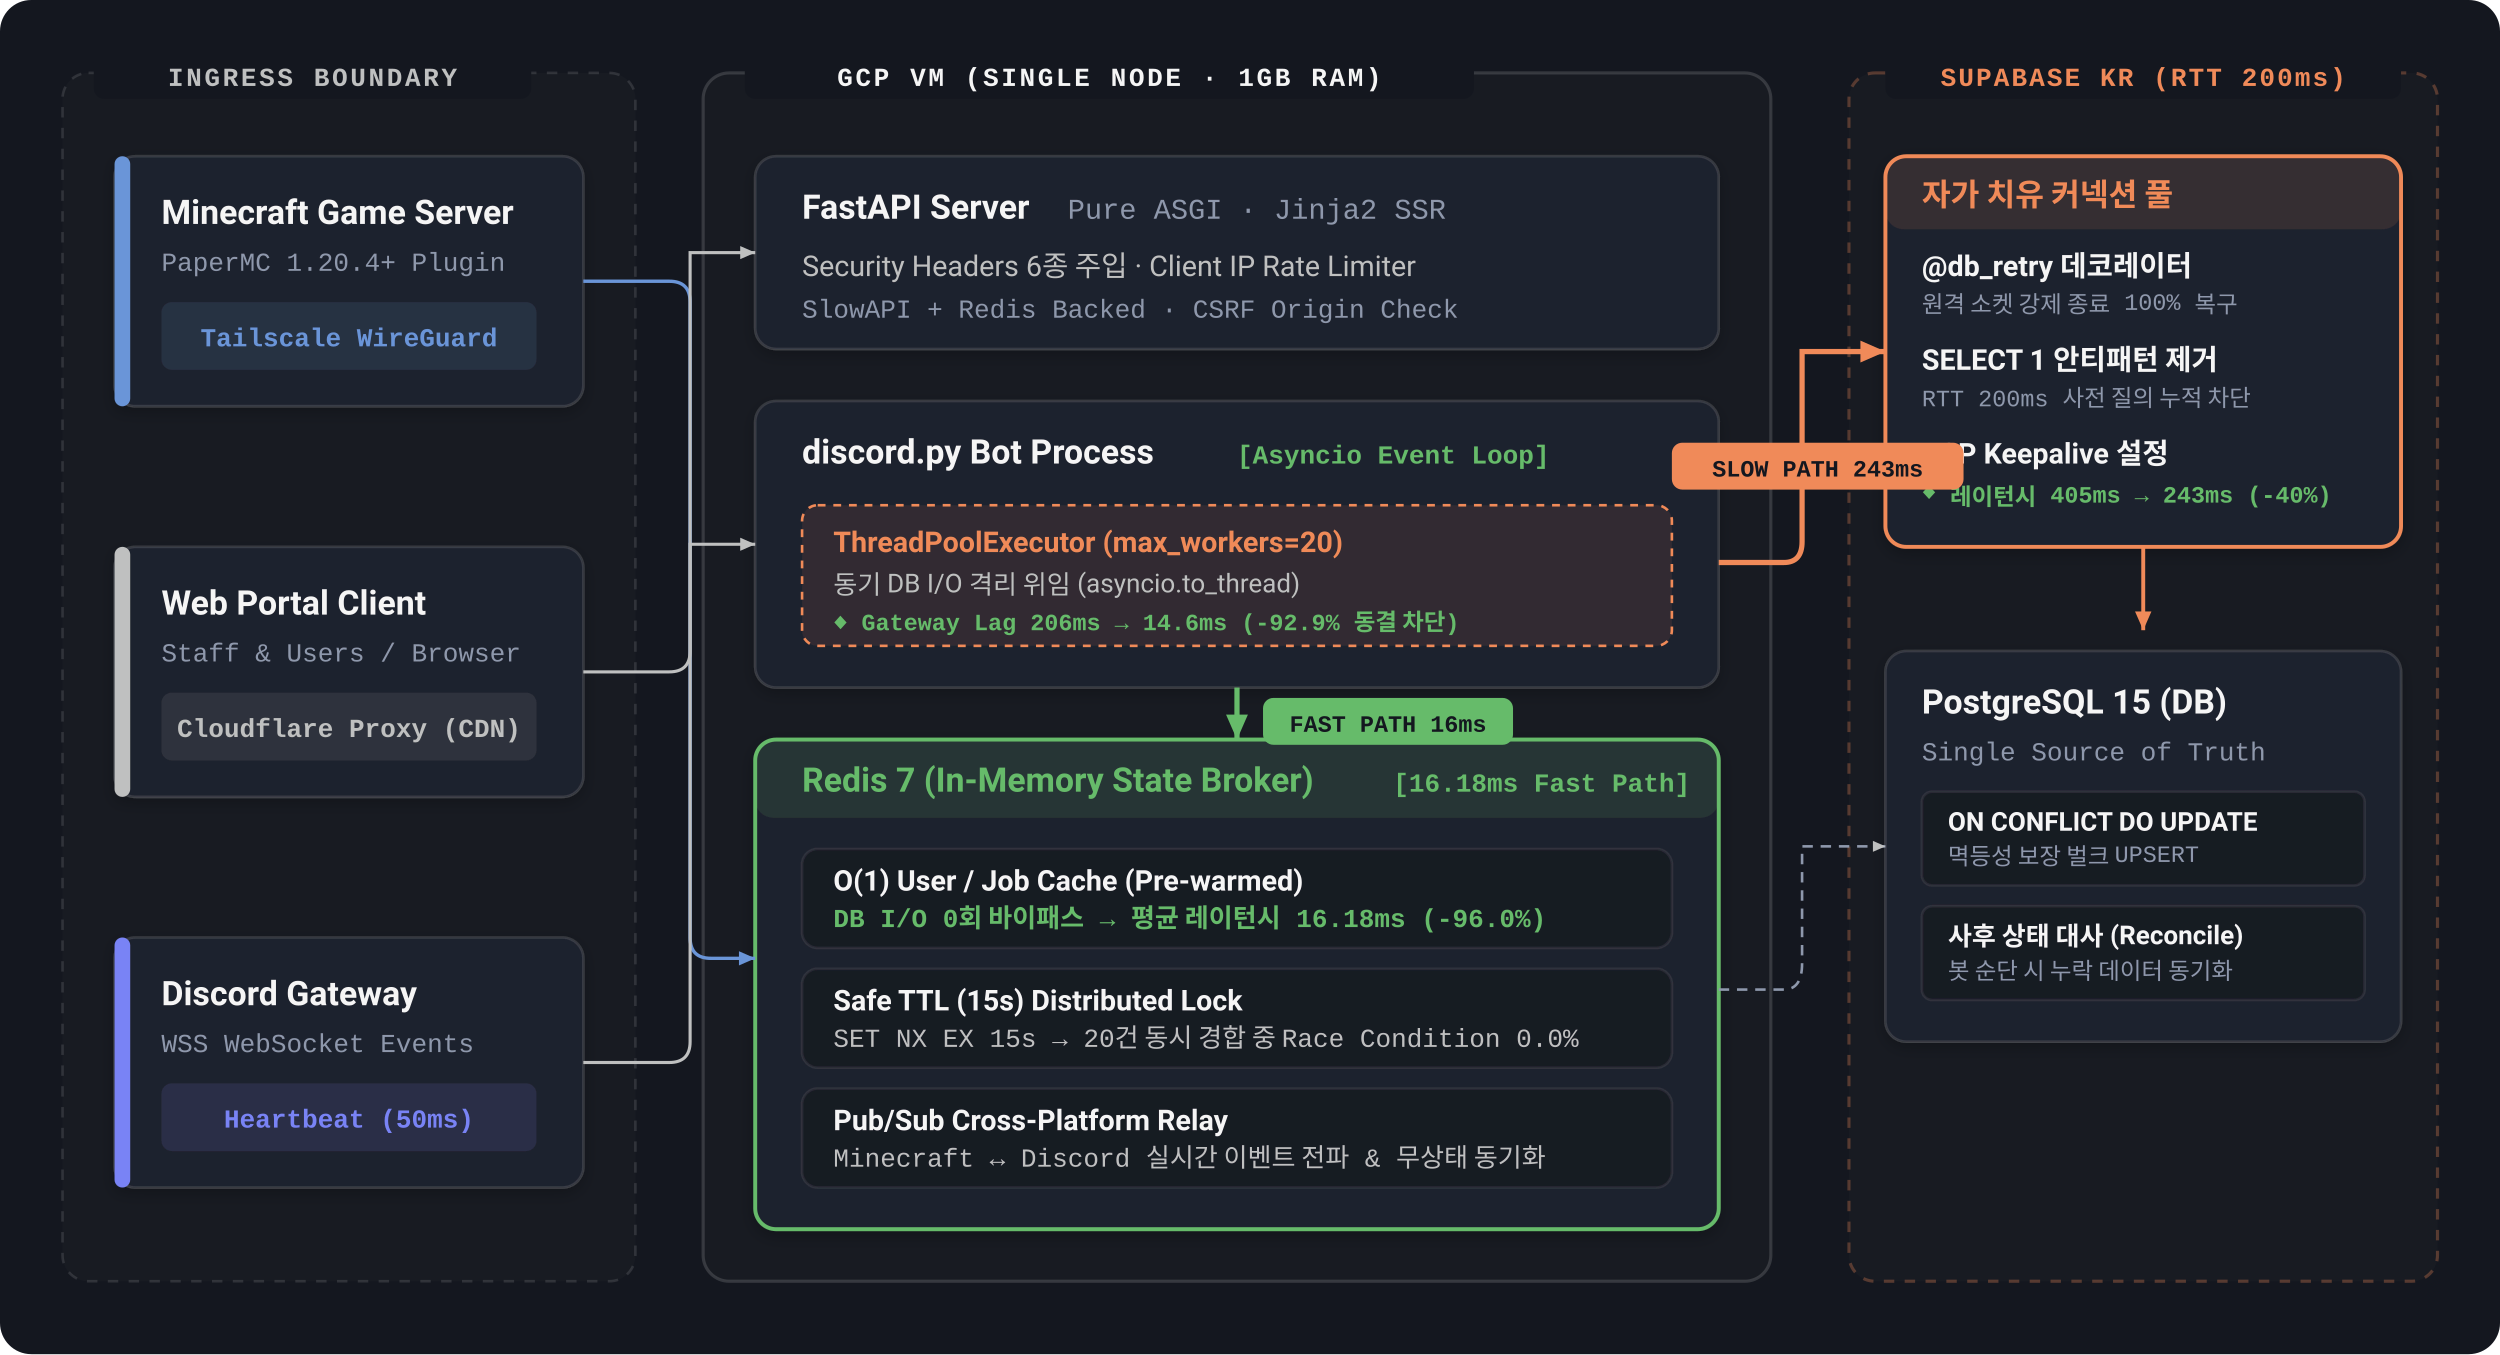
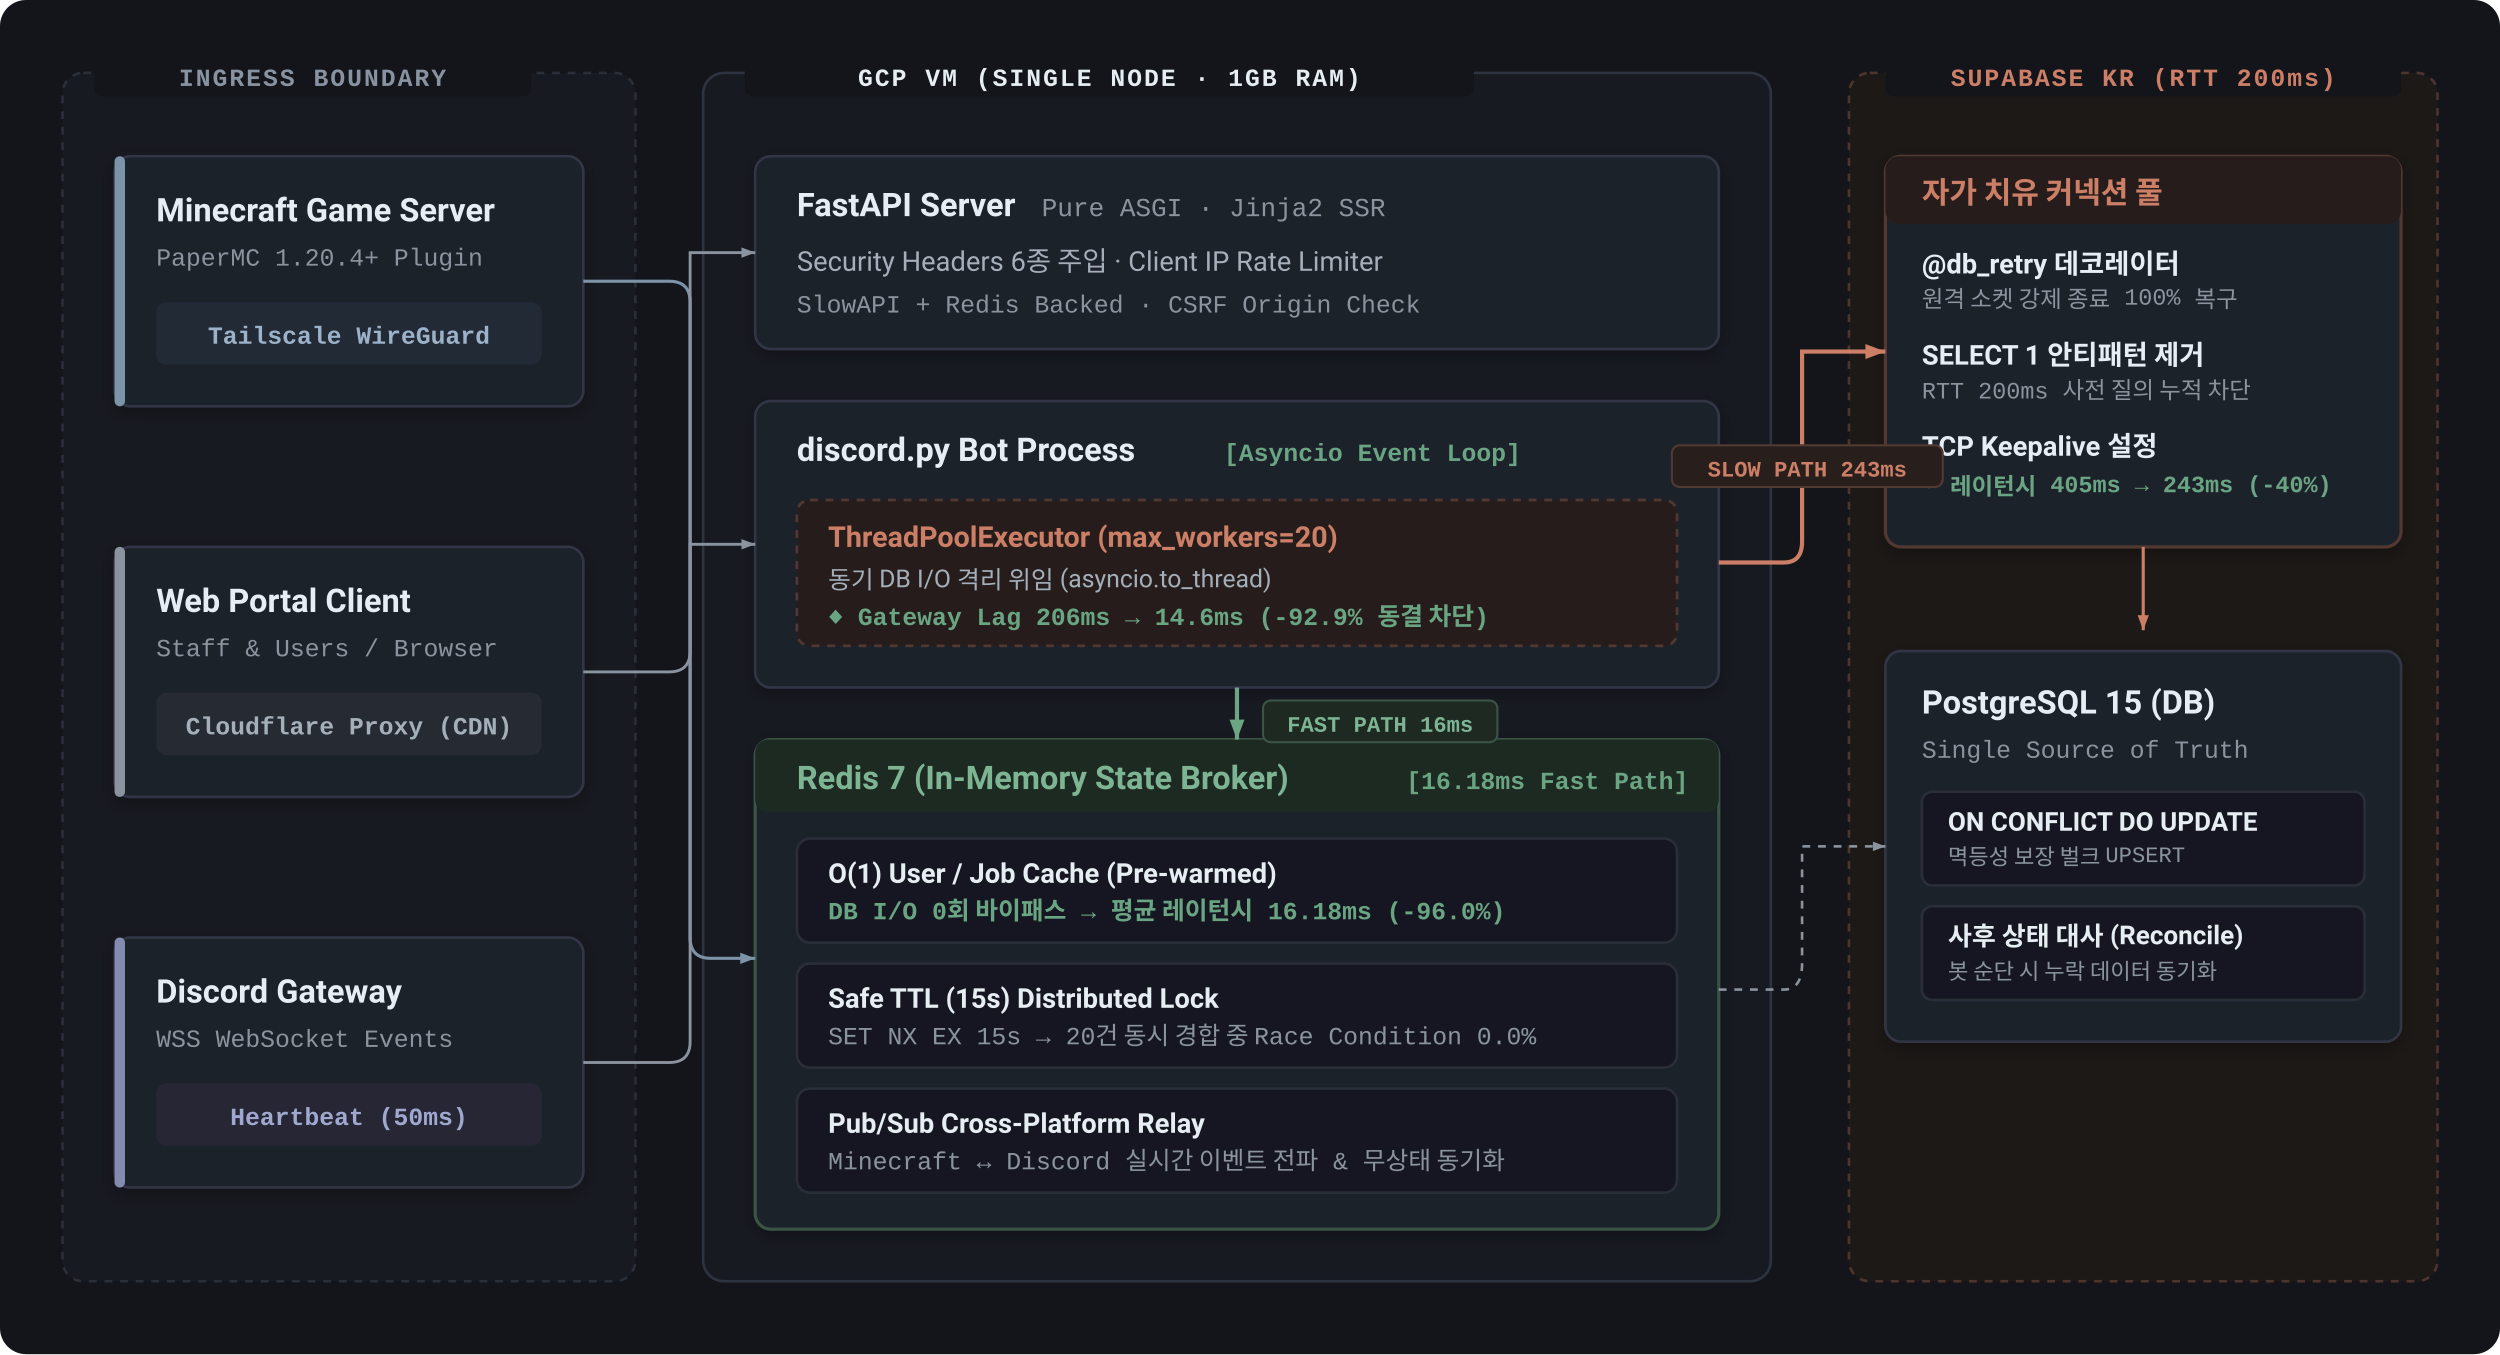
<svg xmlns="http://www.w3.org/2000/svg" viewBox="0 0 960 520" width="100%" height="100%">
  <defs>
-     <marker id="arrow-muted-dark" viewBox="0 0 10 10" refX="8" refY="5" markerWidth="6" markerHeight="6" orient="auto-start-reverse">
-       <path d="M 0 1.5 L 8 5 L 0 8.5 z" fill="#bfc0c0" />
+     <marker id="arrow-neutral-dark" viewBox="0 0 10 10" refX="8" refY="5" markerWidth="6" markerHeight="6" orient="auto-start-reverse">
+       <path d="M 0 2 L 8 5 L 0 8 z" fill="#8b949e" />
    </marker>
-     <marker id="arrow-fast-dark" viewBox="0 0 10 10" refX="8" refY="5" markerWidth="6" markerHeight="6" orient="auto-start-reverse">
-       <path d="M 0 1.5 L 8 5 L 0 8.5 z" fill="#66bb6a" />
+     <marker id="arrow-sage-dark" viewBox="0 0 10 10" refX="8" refY="5" markerWidth="6" markerHeight="6" orient="auto-start-reverse">
+       <path d="M 0 2 L 8 5 L 0 8 z" fill="#6ba583" />
    </marker>
-     <marker id="arrow-slow-dark" viewBox="0 0 10 10" refX="8" refY="5" markerWidth="6" markerHeight="6" orient="auto-start-reverse">
-       <path d="M 0 1.5 L 8 5 L 0 8.5 z" fill="#f08a59" />
+     <marker id="arrow-terracotta-dark" viewBox="0 0 10 10" refX="8" refY="5" markerWidth="6" markerHeight="6" orient="auto-start-reverse">
+       <path d="M 0 2 L 8 5 L 0 8 z" fill="#cc7f66" />
    </marker>
-     <marker id="arrow-link-dark" viewBox="0 0 10 10" refX="8" refY="5" markerWidth="6" markerHeight="6" orient="auto-start-reverse">
-       <path d="M 0 1.5 L 8 5 L 0 8.5 z" fill="#6a95d8" />
+     <marker id="arrow-slate-dark" viewBox="0 0 10 10" refX="8" refY="5" markerWidth="6" markerHeight="6" orient="auto-start-reverse">
+       <path d="M 0 2 L 8 5 L 0 8 z" fill="#7d93a8" />
    </marker>
-     <filter id="shadow-dark" x="-4%" y="-6%" width="108%" height="116%" filterUnits="userSpaceOnUse">
-       <feDropShadow dx="0" dy="2" stdDeviation="3" flood-color="#000000" flood-opacity="0.25" />
+     <filter id="shadow-dark-editorial" x="-3%" y="-4%" width="106%" height="110%" filterUnits="userSpaceOnUse">
+       <feDropShadow dx="0" dy="2" stdDeviation="3" flood-color="#000000" flood-opacity="0.3" />
    </filter>
  </defs>
  <style>
    .font-sans { font-family: -apple-system, BlinkMacSystemFont, "Segoe UI", Roboto, "Helvetica Neue", Arial, sans-serif; }
    .font-mono { font-family: "SFMono-Regular", Consolas, "Liberation Mono", Menlo, Courier, monospace; }
  </style>
-   <rect width="960" height="520" fill="#14171f" rx="12" />
-   <rect x="24" y="28" width="220" height="464" rx="10" fill="rgba(245,245,245,0.02)" stroke="rgba(245,245,245,0.12)" stroke-width="1" stroke-dasharray="4,4" />
-   <rect x="36" y="20" width="168" height="18" rx="4" fill="#14171f" />
-   <text x="120" y="33" fill="#bfc0c0" font-size="10" font-weight="700" letter-spacing="0.1em" text-anchor="middle" class="font-mono">INGRESS BOUNDARY</text>
-   <g transform="translate(44, 60)" filter="url(#shadow-dark)">
-     <rect width="180" height="96" rx="8" fill="#1f232e" stroke="rgba(245,245,245,0.12)" stroke-width="1" />
-     <rect x="0" y="0" width="6" height="96" rx="3" fill="#6a95d8" />
-     <text x="18" y="26" fill="#f5f5f5" font-size="13" font-weight="700" class="font-sans">Minecraft Game Server</text>
-     <text x="18" y="44" fill="#8e98ac" font-size="10" class="font-mono">PaperMC 1.20.4+ Plugin</text>
-     <rect x="18" y="56" width="144" height="26" rx="4" fill="rgba(106,149,216,0.12)" />
-     <text x="90" y="73" fill="#6a95d8" font-size="10" font-weight="600" text-anchor="middle" class="font-mono">Tailscale WireGuard</text>
+   <rect width="960" height="520" fill="#13151a" rx="10" />
+   <rect x="24" y="28" width="220" height="464" rx="8" fill="#181a21" stroke="#2a2e39" stroke-width="1" stroke-dasharray="3,3" />
+   <rect x="36" y="21" width="168" height="16" rx="3" fill="#13151a" />
+   <text x="120" y="33" fill="#8892a0" font-size="9.5" font-weight="700" letter-spacing="0.08em" text-anchor="middle" class="font-mono">INGRESS BOUNDARY</text>
+   <g transform="translate(44, 60)" filter="url(#shadow-dark-editorial)">
+     <rect width="180" height="96" rx="6" fill="#1e212b" stroke="#313644" stroke-width="1" />
+     <rect x="0" y="0" width="4" height="96" rx="2" fill="#7d93a8" />
+     <text x="16" y="25" fill="#e6edf3" font-size="12.5" font-weight="600" class="font-sans">Minecraft Game Server</text>
+     <text x="16" y="42" fill="#8b949e" font-size="9.5" class="font-mono">PaperMC 1.20.4+ Plugin</text>
+     <rect x="16" y="56" width="148" height="24" rx="4" fill="#242936" />
+     <text x="90" y="72" fill="#9cb2c9" font-size="9.5" font-weight="600" text-anchor="middle" class="font-mono">Tailscale WireGuard</text>
  </g>
-   <g transform="translate(44, 210)" filter="url(#shadow-dark)">
-     <rect width="180" height="96" rx="8" fill="#1f232e" stroke="rgba(245,245,245,0.12)" stroke-width="1" />
-     <rect x="0" y="0" width="6" height="96" rx="3" fill="#bfc0c0" />
-     <text x="18" y="26" fill="#f5f5f5" font-size="13" font-weight="700" class="font-sans">Web Portal Client</text>
-     <text x="18" y="44" fill="#8e98ac" font-size="10" class="font-mono">Staff &amp; Users / Browser</text>
-     <rect x="18" y="56" width="144" height="26" rx="4" fill="rgba(191,192,192,0.1)" />
-     <text x="90" y="73" fill="#bfc0c0" font-size="10" font-weight="600" text-anchor="middle" class="font-mono">Cloudflare Proxy (CDN)</text>
+   <g transform="translate(44, 210)" filter="url(#shadow-dark-editorial)">
+     <rect width="180" height="96" rx="6" fill="#1e212b" stroke="#313644" stroke-width="1" />
+     <rect x="0" y="0" width="4" height="96" rx="2" fill="#8b949e" />
+     <text x="16" y="25" fill="#e6edf3" font-size="12.5" font-weight="600" class="font-sans">Web Portal Client</text>
+     <text x="16" y="42" fill="#8b949e" font-size="9.5" class="font-mono">Staff &amp; Users / Browser</text>
+     <rect x="16" y="56" width="148" height="24" rx="4" fill="#252933" />
+     <text x="90" y="72" fill="#a4afba" font-size="9.5" font-weight="600" text-anchor="middle" class="font-mono">Cloudflare Proxy (CDN)</text>
  </g>
-   <g transform="translate(44, 360)" filter="url(#shadow-dark)">
-     <rect width="180" height="96" rx="8" fill="#1f232e" stroke="rgba(245,245,245,0.12)" stroke-width="1" />
-     <rect x="0" y="0" width="6" height="96" rx="3" fill="#7983f5" />
-     <text x="18" y="26" fill="#f5f5f5" font-size="13" font-weight="700" class="font-sans">Discord Gateway</text>
-     <text x="18" y="44" fill="#8e98ac" font-size="10" class="font-mono">WSS WebSocket Events</text>
-     <rect x="18" y="56" width="144" height="26" rx="4" fill="rgba(121,131,245,0.12)" />
-     <text x="90" y="73" fill="#7983f5" font-size="10" font-weight="600" text-anchor="middle" class="font-mono">Heartbeat (50ms)</text>
+   <g transform="translate(44, 360)" filter="url(#shadow-dark-editorial)">
+     <rect width="180" height="96" rx="6" fill="#1e212b" stroke="#313644" stroke-width="1" />
+     <rect x="0" y="0" width="4" height="96" rx="2" fill="#848bb0" />
+     <text x="16" y="25" fill="#e6edf3" font-size="12.5" font-weight="600" class="font-sans">Discord Gateway</text>
+     <text x="16" y="42" fill="#8b949e" font-size="9.5" class="font-mono">WSS WebSocket Events</text>
+     <rect x="16" y="56" width="148" height="24" rx="4" fill="#252735" />
+     <text x="90" y="72" fill="#a0a8cf" font-size="9.5" font-weight="600" text-anchor="middle" class="font-mono">Heartbeat (50ms)</text>
  </g>
-   <rect x="270" y="28" width="410" height="464" rx="10" fill="rgba(245,245,245,0.02)" stroke="rgba(245,245,245,0.15)" stroke-width="1.2" />
-   <rect x="286" y="20" width="280" height="18" rx="4" fill="#14171f" />
-   <text x="426" y="33" fill="#f5f5f5" font-size="10" font-weight="700" letter-spacing="0.1em" text-anchor="middle" class="font-mono">GCP VM (SINGLE NODE · 1GB RAM)</text>
-   <g transform="translate(290, 60)" filter="url(#shadow-dark)">
-     <rect width="370" height="74" rx="8" fill="#1f232e" stroke="rgba(245,245,245,0.12)" stroke-width="1" />
-     <text x="18" y="24" fill="#f5f5f5" font-size="13" font-weight="700" class="font-sans">FastAPI Server</text>
-     <text x="120" y="24" fill="#8e98ac" font-size="11" class="font-mono">Pure ASGI · Jinja2 SSR</text>
-     <text x="18" y="46" fill="#bfc0c0" font-size="11" class="font-sans">Security Headers 6종 주입 · Client IP Rate Limiter</text>
-     <text x="18" y="62" fill="#8e98ac" font-size="10" class="font-mono">SlowAPI + Redis Backed · CSRF Origin Check</text>
+   <rect x="270" y="28" width="410" height="464" rx="8" fill="#181a22" stroke="#2e3340" stroke-width="1" />
+   <rect x="286" y="21" width="280" height="16" rx="3" fill="#13151a" />
+   <text x="426" y="33" fill="#e6edf3" font-size="9.5" font-weight="700" letter-spacing="0.08em" text-anchor="middle" class="font-mono">GCP VM (SINGLE NODE · 1GB RAM)</text>
+   <g transform="translate(290, 60)" filter="url(#shadow-dark-editorial)">
+     <rect width="370" height="74" rx="6" fill="#1e212b" stroke="#313644" stroke-width="1" />
+     <text x="16" y="23" fill="#e6edf3" font-size="12.5" font-weight="600" class="font-sans">FastAPI Server</text>
+     <text x="110" y="23" fill="#8b949e" font-size="10" class="font-mono">Pure ASGI · Jinja2 SSR</text>
+     <text x="16" y="44" fill="#a4afba" font-size="10.5" class="font-sans">Security Headers 6종 주입 · Client IP Rate Limiter</text>
+     <text x="16" y="60" fill="#8b949e" font-size="9.5" class="font-mono">SlowAPI + Redis Backed · CSRF Origin Check</text>
  </g>
-   <g transform="translate(290, 154)" filter="url(#shadow-dark)">
-     <rect width="370" height="110" rx="8" fill="#1f232e" stroke="rgba(245,245,245,0.12)" stroke-width="1" />
-     <text x="18" y="24" fill="#f5f5f5" font-size="13" font-weight="700" class="font-sans">discord.py Bot Process</text>
-     <text x="185" y="24" fill="#66bb6a" font-size="10" font-weight="600" class="font-mono">[Asyncio Event Loop]</text>
-     <rect x="18" y="40" width="334" height="54" rx="6" fill="rgba(240,138,89,0.08)" stroke="#f08a59" stroke-width="1" stroke-dasharray="3,3" />
-     <text x="30" y="58" fill="#f08a59" font-size="11" font-weight="700" class="font-sans">ThreadPoolExecutor (max_workers=20)</text>
-     <text x="30" y="74" fill="#bfc0c0" font-size="10" class="font-sans">동기 DB I/O 격리 위임 (asyncio.to_thread)</text>
-     <text x="30" y="88" fill="#66bb6a" font-size="9" font-weight="700" class="font-mono">◆ Gateway Lag 206ms → 14.6ms (-92.9% 동결 차단)</text>
+   <g transform="translate(290, 154)" filter="url(#shadow-dark-editorial)">
+     <rect width="370" height="110" rx="6" fill="#1e212b" stroke="#313644" stroke-width="1" />
+     <text x="16" y="23" fill="#e6edf3" font-size="12.5" font-weight="600" class="font-sans">discord.py Bot Process</text>
+     <text x="180" y="23" fill="#6ba583" font-size="9.5" font-weight="600" class="font-mono">[Asyncio Event Loop]</text>
+     <rect x="16" y="38" width="338" height="56" rx="5" fill="#261f1c" stroke="#523932" stroke-width="1" stroke-dasharray="3,3" />
+     <text x="28" y="56" fill="#cc7f66" font-size="11" font-weight="600" class="font-sans">ThreadPoolExecutor (max_workers=20)</text>
+     <text x="28" y="72" fill="#a4afba" font-size="9.5" class="font-sans">동기 DB I/O 격리 위임 (asyncio.to_thread)</text>
+     <text x="28" y="86" fill="#6ba583" font-size="9.5" font-weight="600" class="font-mono">◆ Gateway Lag 206ms → 14.6ms (-92.9% 동결 차단)</text>
  </g>
-   <g transform="translate(290, 284)" filter="url(#shadow-dark)">
-     <rect width="370" height="188" rx="8" fill="#1f232e" stroke="#66bb6a" stroke-width="1.5" />
-     <rect x="0" y="0" width="370" height="30" rx="7" fill="rgba(102,187,106,0.12)" />
-     <text x="18" y="20" fill="#66bb6a" font-size="13" font-weight="700" class="font-sans">Redis 7 (In-Memory State Broker)</text>
-     <text x="245" y="20" fill="#66bb6a" font-size="10" font-weight="700" class="font-mono">[16.18ms Fast Path]</text>
-     <rect x="18" y="42" width="334" height="38" rx="6" fill="#181a24" stroke="rgba(245,245,245,0.08)" stroke-width="1" />
-     <text x="30" y="58" fill="#f5f5f5" font-size="11" font-weight="700" class="font-sans">O(1) User / Job Cache (Pre-warmed)</text>
-     <text x="30" y="72" fill="#66bb6a" font-size="10" font-weight="600" class="font-mono">DB I/O 0회 바이패스 → 평균 레이턴시 16.18ms (-96.0%)</text>
-     <rect x="18" y="88" width="334" height="38" rx="6" fill="#181a24" stroke="rgba(245,245,245,0.08)" stroke-width="1" />
-     <text x="30" y="104" fill="#f5f5f5" font-size="11" font-weight="700" class="font-sans">Safe TTL (15s) Distributed Lock</text>
-     <text x="30" y="118" fill="#bfc0c0" font-size="10" class="font-mono">SET NX EX 15s → 20건 동시 경합 중 Race Condition 0.0%</text>
-     <rect x="18" y="134" width="334" height="38" rx="6" fill="#181a24" stroke="rgba(245,245,245,0.08)" stroke-width="1" />
-     <text x="30" y="150" fill="#f5f5f5" font-size="11" font-weight="700" class="font-sans">Pub/Sub Cross-Platform Relay</text>
-     <text x="30" y="164" fill="#bfc0c0" font-size="10" class="font-mono">Minecraft ↔ Discord 실시간 이벤트 전파 &amp; 무상태 동기화</text>
+   <g transform="translate(290, 284)" filter="url(#shadow-dark-editorial)">
+     <rect width="370" height="188" rx="6" fill="#1e212b" stroke="#3a5445" stroke-width="1.2" />
+     <rect x="0" y="0" width="370" height="28" rx="5" fill="#1e2922" />
+     <text x="16" y="19" fill="#7db594" font-size="12.5" font-weight="600" class="font-sans">Redis 7 (In-Memory State Broker)</text>
+     <text x="250" y="19" fill="#6ba583" font-size="9.5" font-weight="700" class="font-mono">[16.18ms Fast Path]</text>
+     <rect x="16" y="38" width="338" height="40" rx="5" fill="#171920" stroke="#292d38" stroke-width="1" />
+     <text x="28" y="55" fill="#e6edf3" font-size="10.5" font-weight="600" class="font-sans">O(1) User / Job Cache (Pre-warmed)</text>
+     <text x="28" y="69" fill="#6ba583" font-size="9.5" font-weight="600" class="font-mono">DB I/O 0회 바이패스 → 평균 레이턴시 16.18ms (-96.0%)</text>
+     <rect x="16" y="86" width="338" height="40" rx="5" fill="#171920" stroke="#292d38" stroke-width="1" />
+     <text x="28" y="103" fill="#e6edf3" font-size="10.5" font-weight="600" class="font-sans">Safe TTL (15s) Distributed Lock</text>
+     <text x="28" y="117" fill="#8b949e" font-size="9.5" class="font-mono">SET NX EX 15s → 20건 동시 경합 중 Race Condition 0.0%</text>
+     <rect x="16" y="134" width="338" height="40" rx="5" fill="#171920" stroke="#292d38" stroke-width="1" />
+     <text x="28" y="151" fill="#e6edf3" font-size="10.5" font-weight="600" class="font-sans">Pub/Sub Cross-Platform Relay</text>
+     <text x="28" y="165" fill="#8b949e" font-size="9.5" class="font-mono">Minecraft ↔ Discord 실시간 이벤트 전파 &amp; 무상태 동기화</text>
  </g>
-   <rect x="710" y="28" width="226" height="464" rx="10" fill="rgba(245,245,245,0.02)" stroke="rgba(240,138,89,0.3)" stroke-width="1.2" stroke-dasharray="4,4" />
-   <rect x="724" y="20" width="198" height="18" rx="4" fill="#14171f" />
-   <text x="823" y="33" fill="#f08a59" font-size="10" font-weight="700" letter-spacing="0.08em" text-anchor="middle" class="font-mono">SUPABASE KR (RTT 200ms)</text>
-   <g transform="translate(724, 60)" filter="url(#shadow-dark)">
-     <rect width="198" height="150" rx="8" fill="#1f232e" stroke="#f08a59" stroke-width="1.5" />
-     <rect x="0" y="0" width="198" height="28" rx="7" fill="rgba(240,138,89,0.1)" />
-     <text x="14" y="19" fill="#f08a59" font-size="12" font-weight="700" class="font-sans">자가 치유 커넥션 풀</text>
-     <text x="14" y="46" fill="#f5f5f5" font-size="11" font-weight="600" class="font-sans">@db_retry 데코레이터</text>
-     <text x="14" y="60" fill="#8e98ac" font-size="9" class="font-mono">원격 소켓 강제 종료 100% 복구</text>
-     <text x="14" y="82" fill="#f5f5f5" font-size="11" font-weight="600" class="font-sans">SELECT 1 안티패턴 제거</text>
-     <text x="14" y="96" fill="#8e98ac" font-size="9" class="font-mono">RTT 200ms 사전 질의 누적 차단</text>
-     <text x="14" y="118" fill="#f5f5f5" font-size="11" font-weight="600" class="font-sans">TCP Keepalive 설정</text>
-     <text x="14" y="132" fill="#66bb6a" font-size="9" font-weight="700" class="font-mono">◆ 레이턴시 405ms → 243ms (-40%)</text>
+   <rect x="710" y="28" width="226" height="464" rx="8" fill="#1d1917" stroke="#4d352e" stroke-width="1" stroke-dasharray="3,3" />
+   <rect x="724" y="21" width="198" height="16" rx="3" fill="#13151a" />
+   <text x="823" y="33" fill="#cc7f66" font-size="9.5" font-weight="700" letter-spacing="0.08em" text-anchor="middle" class="font-mono">SUPABASE KR (RTT 200ms)</text>
+   <g transform="translate(724, 60)" filter="url(#shadow-dark-editorial)">
+     <rect width="198" height="150" rx="6" fill="#1e212b" stroke="#523932" stroke-width="1.2" />
+     <rect x="0" y="0" width="198" height="26" rx="5" fill="#281f1c" />
+     <text x="14" y="18" fill="#cc7f66" font-size="11.5" font-weight="600" class="font-sans">자가 치유 커넥션 풀</text>
+     <text x="14" y="45" fill="#e6edf3" font-size="10.5" font-weight="600" class="font-sans">@db_retry 데코레이터</text>
+     <text x="14" y="58" fill="#8b949e" font-size="9" class="font-mono">원격 소켓 강제 종료 100% 복구</text>
+     <text x="14" y="80" fill="#e6edf3" font-size="10.5" font-weight="600" class="font-sans">SELECT 1 안티패턴 제거</text>
+     <text x="14" y="93" fill="#8b949e" font-size="9" class="font-mono">RTT 200ms 사전 질의 누적 차단</text>
+     <text x="14" y="115" fill="#e6edf3" font-size="10.5" font-weight="600" class="font-sans">TCP Keepalive 설정</text>
+     <text x="14" y="128" fill="#6ba583" font-size="9" font-weight="600" class="font-mono">◆ 레이턴시 405ms → 243ms (-40%)</text>
  </g>
-   <g transform="translate(724, 250)" filter="url(#shadow-dark)">
-     <rect width="198" height="150" rx="8" fill="#1f232e" stroke="rgba(245,245,245,0.12)" stroke-width="1" />
-     <text x="14" y="24" fill="#f5f5f5" font-size="13" font-weight="700" class="font-sans">PostgreSQL 15 (DB)</text>
-     <text x="14" y="42" fill="#8e98ac" font-size="10" class="font-mono">Single Source of Truth</text>
-     <rect x="14" y="54" width="170" height="36" rx="4" fill="#181a24" stroke="rgba(245,245,245,0.08)" stroke-width="1" />
-     <text x="24" y="69" fill="#f5f5f5" font-size="10" font-weight="600" class="font-sans">ON CONFLICT DO UPDATE</text>
-     <text x="24" y="82" fill="#8e98ac" font-size="9" class="font-mono">멱등성 보장 벌크 UPSERT</text>
-     <rect x="14" y="98" width="170" height="36" rx="4" fill="#181a24" stroke="rgba(245,245,245,0.08)" stroke-width="1" />
-     <text x="24" y="113" fill="#f5f5f5" font-size="10" font-weight="600" class="font-sans">사후 상태 대사 (Reconcile)</text>
-     <text x="24" y="126" fill="#8e98ac" font-size="9" class="font-mono">봇 순단 시 누락 데이터 동기화</text>
+   <g transform="translate(724, 250)" filter="url(#shadow-dark-editorial)">
+     <rect width="198" height="150" rx="6" fill="#1e212b" stroke="#313644" stroke-width="1" />
+     <text x="14" y="24" fill="#e6edf3" font-size="12.5" font-weight="600" class="font-sans">PostgreSQL 15 (DB)</text>
+     <text x="14" y="41" fill="#8b949e" font-size="9.5" class="font-mono">Single Source of Truth</text>
+     <rect x="14" y="54" width="170" height="36" rx="4" fill="#171920" stroke="#292d38" stroke-width="1" />
+     <text x="24" y="69" fill="#e6edf3" font-size="10" font-weight="600" class="font-sans">ON CONFLICT DO UPDATE</text>
+     <text x="24" y="82" fill="#8b949e" font-size="8.5" class="font-mono">멱등성 보장 벌크 UPSERT</text>
+     <rect x="14" y="98" width="170" height="36" rx="4" fill="#171920" stroke="#292d38" stroke-width="1" />
+     <text x="24" y="113" fill="#e6edf3" font-size="10" font-weight="600" class="font-sans">사후 상태 대사 (Reconcile)</text>
+     <text x="24" y="126" fill="#8b949e" font-size="8.5" class="font-mono">봇 순단 시 누락 데이터 동기화</text>
  </g>
-   <path d="M 224 108 H 257 Q 265 108 265 116 V 360 Q 265 368 273 368 H 290" fill="none" stroke="#6a95d8" stroke-width="1.3" marker-end="url(#arrow-link-dark)" />
-   <path d="M 224 258 H 257 Q 265 258 265 250 V 97 Q 265 97 273 97 H 290" fill="none" stroke="#bfc0c0" stroke-width="1.2" marker-end="url(#arrow-muted-dark)" />
-   <path d="M 224 408 H 257 Q 265 408 265 400 V 209 Q 265 209 273 209 H 290" fill="none" stroke="#bfc0c0" stroke-width="1.2" marker-end="url(#arrow-muted-dark)" />
-   <path d="M 475 264 V 276 Q 475 284 475 284" fill="none" stroke="#66bb6a" stroke-width="2" marker-end="url(#arrow-fast-dark)" />
-   <path d="M 660 216 H 685 Q 692 216 692 208 V 135 Q 692 135 700 135 H 724" fill="none" stroke="#f08a59" stroke-width="2" marker-end="url(#arrow-slow-dark)" />
-   <path d="M 823 210 V 242" fill="none" stroke="#f08a59" stroke-width="1.5" marker-end="url(#arrow-slow-dark)" />
-   <path d="M 660 380 H 685 Q 692 380 692 370 V 325 Q 692 325 700 325 H 724" fill="none" stroke="#8e98ac" stroke-width="1" stroke-dasharray="4,3" marker-end="url(#arrow-muted-dark)" />
-   <g transform="translate(485, 268)">
-     <rect width="96" height="18" rx="4" fill="#66bb6a" />
-     <text x="48" y="13" fill="#14171f" font-size="9" font-weight="700" text-anchor="middle" class="font-mono">FAST PATH 16ms</text>
+   <path d="M 224 108 H 257 Q 265 108 265 116 V 360 Q 265 368 273 368 H 290" fill="none" stroke="#7d93a8" stroke-width="1.2" marker-end="url(#arrow-slate-dark)" />
+   <path d="M 224 258 H 257 Q 265 258 265 250 V 97 Q 265 97 273 97 H 290" fill="none" stroke="#8b949e" stroke-width="1.1" marker-end="url(#arrow-neutral-dark)" />
+   <path d="M 224 408 H 257 Q 265 408 265 400 V 209 Q 265 209 273 209 H 290" fill="none" stroke="#8b949e" stroke-width="1.1" marker-end="url(#arrow-neutral-dark)" />
+   <path d="M 475 264 V 276 Q 475 284 475 284" fill="none" stroke="#6ba583" stroke-width="1.6" marker-end="url(#arrow-sage-dark)" />
+   <path d="M 660 216 H 685 Q 692 216 692 208 V 135 Q 692 135 700 135 H 724" fill="none" stroke="#cc7f66" stroke-width="1.6" marker-end="url(#arrow-terracotta-dark)" />
+   <path d="M 823 210 V 242" fill="none" stroke="#cc7f66" stroke-width="1.2" marker-end="url(#arrow-terracotta-dark)" />
+   <path d="M 660 380 H 685 Q 692 380 692 370 V 325 Q 692 325 700 325 H 724" fill="none" stroke="#8b949e" stroke-width="1" stroke-dasharray="3,3" marker-end="url(#arrow-neutral-dark)" />
+   <g transform="translate(485, 269)">
+     <rect width="90" height="16" rx="3" fill="#1e2922" stroke="#3a5445" stroke-width="0.8" />
+     <text x="45" y="12" fill="#7db594" font-size="8.5" font-weight="700" text-anchor="middle" class="font-mono">FAST PATH 16ms</text>
  </g>
-   <g transform="translate(642, 170)">
-     <rect width="112" height="18" rx="4" fill="#f08a59" />
-     <text x="56" y="13" fill="#14171f" font-size="9" font-weight="700" text-anchor="middle" class="font-mono">SLOW PATH 243ms</text>
+   <g transform="translate(642, 171)">
+     <rect width="104" height="16" rx="3" fill="#281f1c" stroke="#523932" stroke-width="0.8" />
+     <text x="52" y="12" fill="#cc7f66" font-size="8.5" font-weight="700" text-anchor="middle" class="font-mono">SLOW PATH 243ms</text>
  </g>
</svg>
